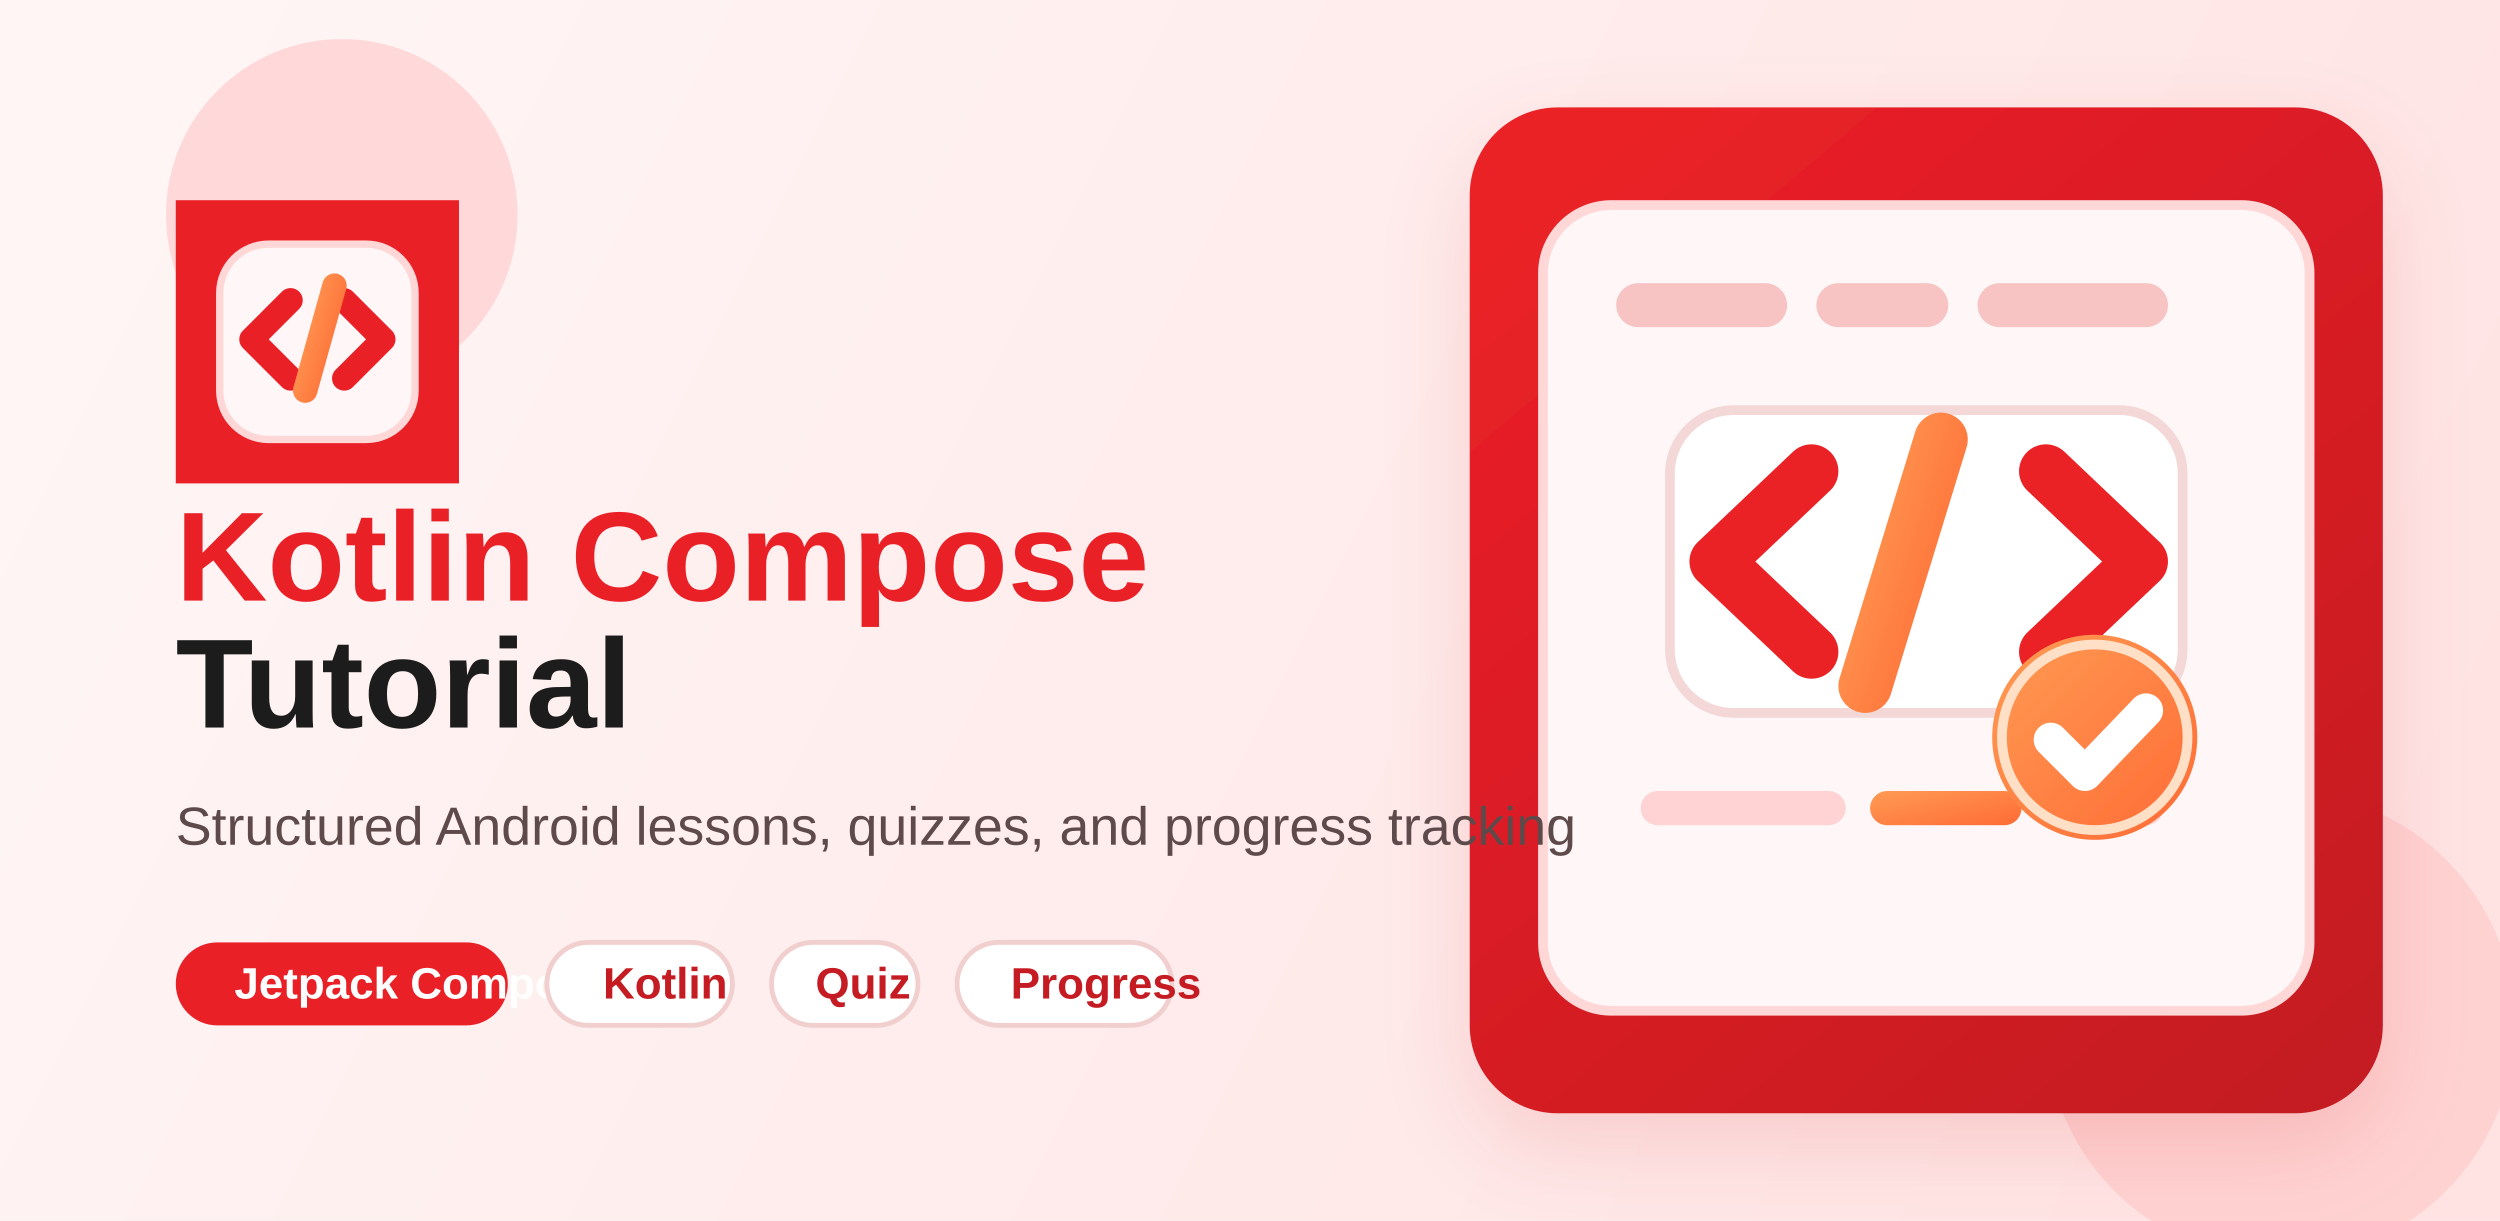
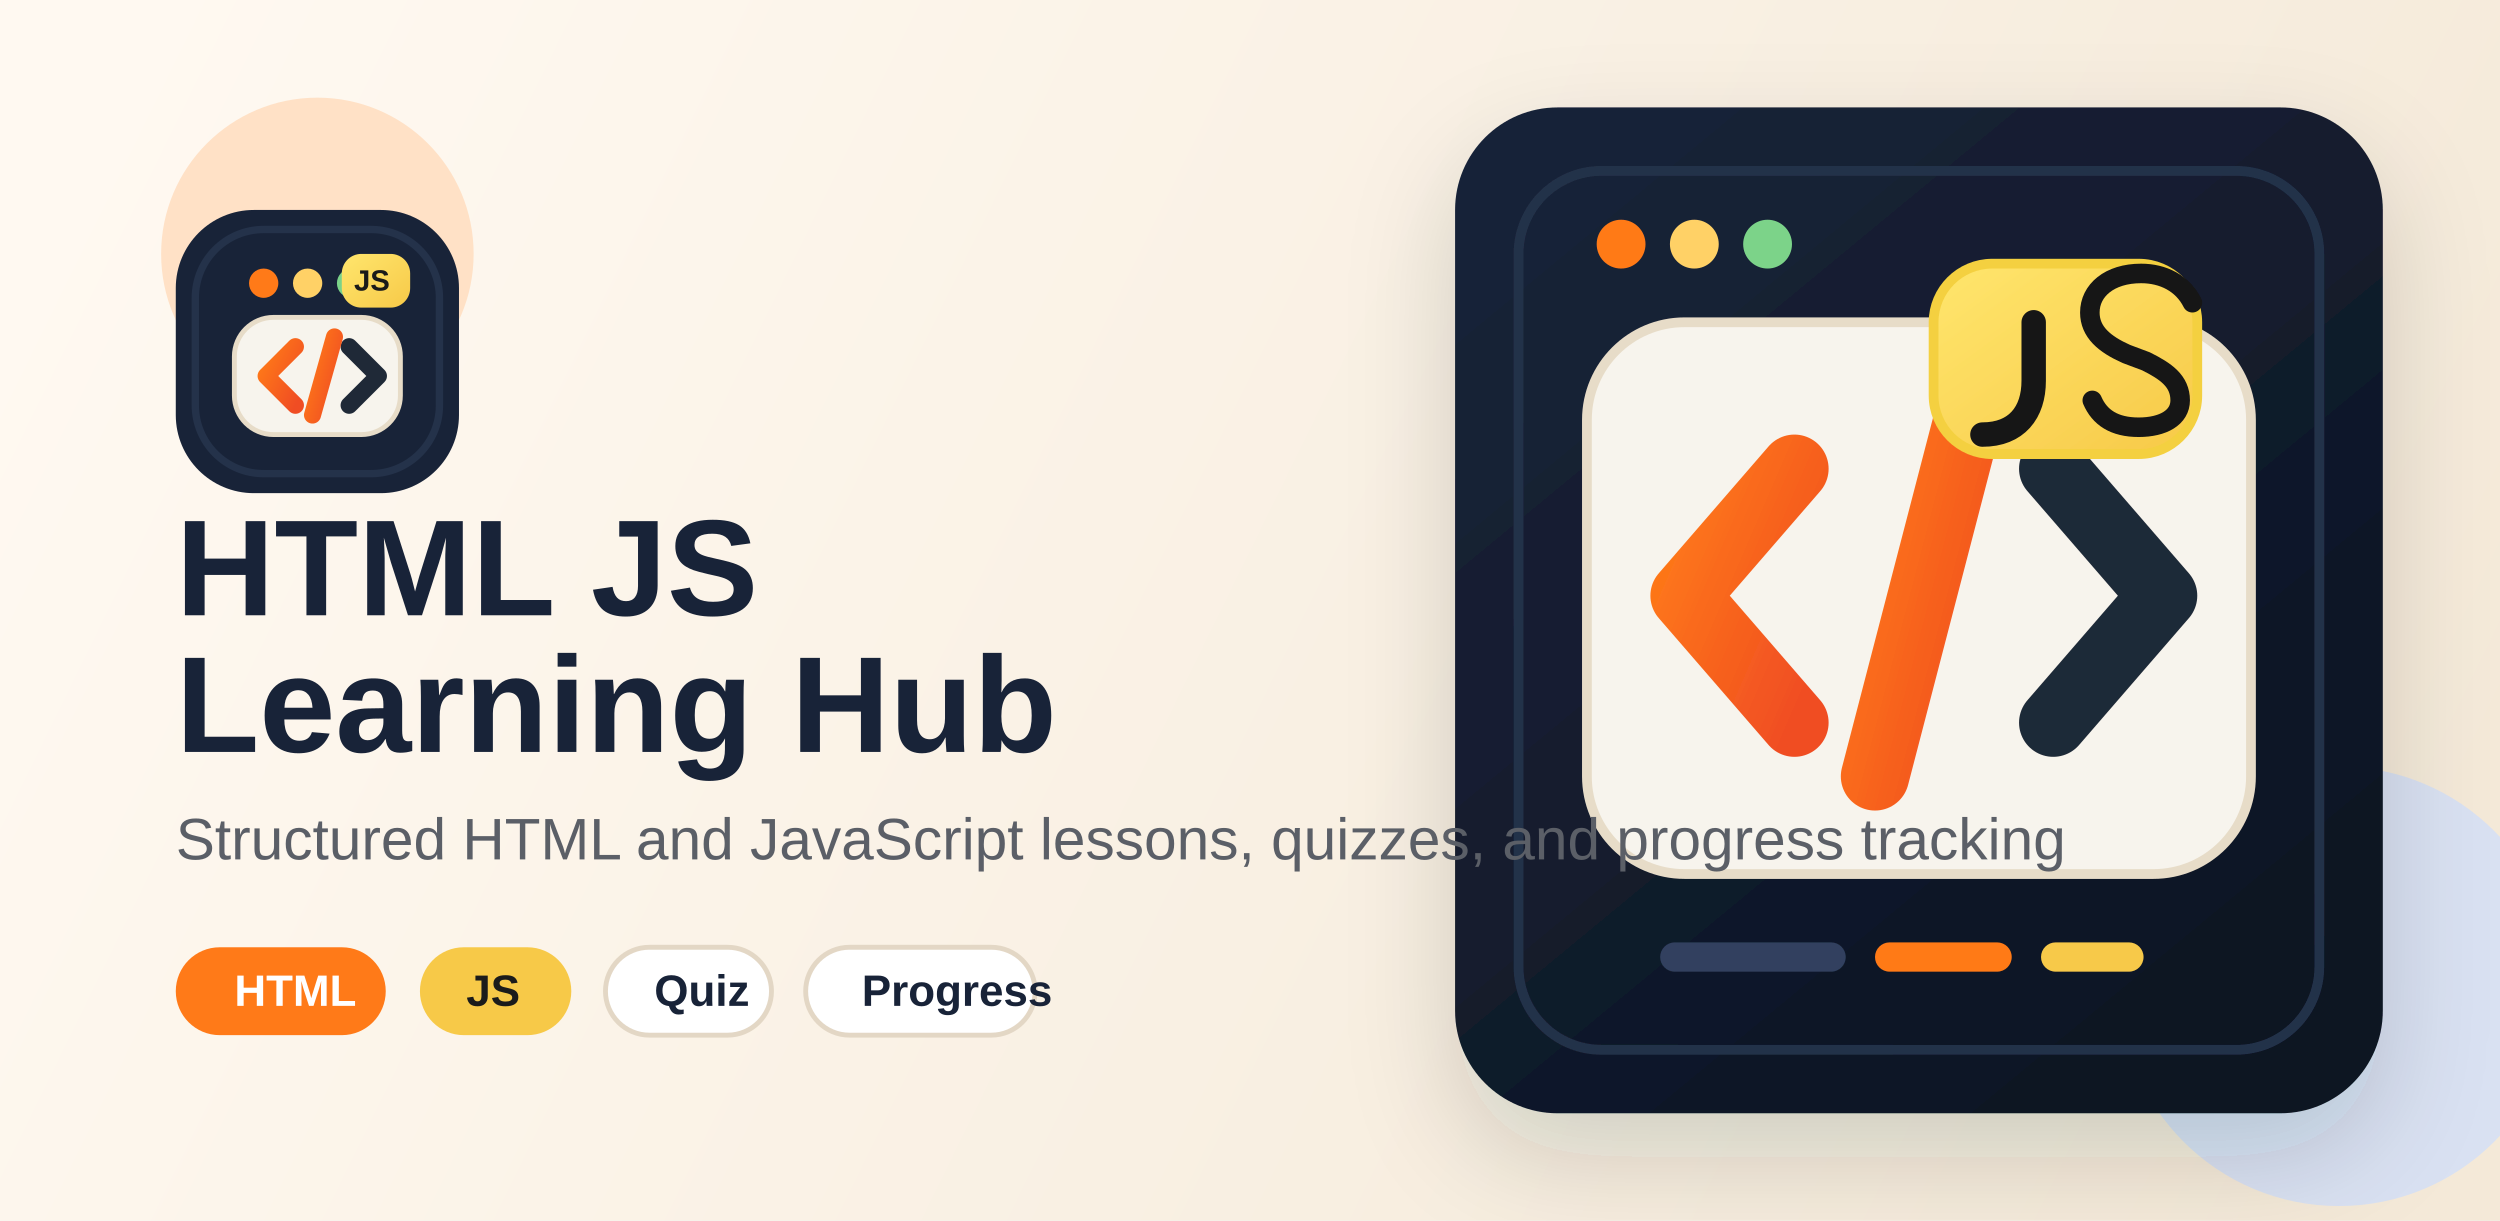
<svg xmlns="http://www.w3.org/2000/svg" width="1024" height="500" viewBox="0 0 1024 500" fill="none">
  <defs>
-     <linearGradient id="bg" x1="72" y1="34" x2="944" y2="470" gradientUnits="userSpaceOnUse">
-       <stop stop-color="#FFF5F5" />
-       <stop offset="1" stop-color="#FFE3E3" />
+     <linearGradient id="bg" x1="48" y1="28" x2="952" y2="472" gradientUnits="userSpaceOnUse">
+       <stop stop-color="#FFF9F1" />
+       <stop offset="1" stop-color="#F4E9D8" />
    </linearGradient>
-     <linearGradient id="panel" x1="650" y1="66" x2="960" y2="432" gradientUnits="userSpaceOnUse">
-       <stop stop-color="#EA2027" />
-       <stop offset="1" stop-color="#C41C22" />
+     <linearGradient id="panel" x1="650" y1="56" x2="970" y2="444" gradientUnits="userSpaceOnUse">
+       <stop stop-color="#182338" />
+       <stop offset="1" stop-color="#0B1220" />
    </linearGradient>
-     <linearGradient id="accent" x1="0" y1="0" x2="1" y2="1">
-       <stop stop-color="#FF9B54" />
-       <stop offset="1" stop-color="#FF6B35" />
+     <linearGradient id="html" x1="0" y1="0" x2="1" y2="1">
+       <stop stop-color="#FF7A18" />
+       <stop offset="1" stop-color="#F04D23" />
+     </linearGradient>
+     <linearGradient id="js" x1="0" y1="0" x2="1" y2="1">
+       <stop stop-color="#FFE66D" />
+       <stop offset="1" stop-color="#F7C948" />
    </linearGradient>
    <filter id="shadow" x="0" y="0" width="1024" height="500" filterUnits="userSpaceOnUse" color-interpolation-filters="sRGB">
-       <feDropShadow dx="0" dy="14" stdDeviation="18" flood-color="#C41C22" flood-opacity="0.12" />
+       <feDropShadow dx="0" dy="18" stdDeviation="22" flood-color="#182338" flood-opacity="0.16" />
    </filter>
  </defs>
-   <rect width="1024" height="500" rx="0" fill="url(#bg)" />
-   <circle cx="140" cy="88" r="72" fill="#FFD9D9" />
-   <circle cx="934" cy="420" r="96" fill="#FFD2D2" />
-   <circle cx="872" cy="96" r="52" fill="#FFE1C8" />
+   <rect width="1024" height="500" fill="url(#bg)" />
+   <circle cx="130" cy="104" r="64" fill="#FFE1C6" />
+   <circle cx="958" cy="404" r="90" fill="#D9E1F2" />
+   <circle cx="864" cy="88" r="42" fill="#FFF0B3" />
  <g filter="url(#shadow)">
-     <rect x="602" y="44" width="374" height="412" rx="36" fill="url(#panel)" />
-     <rect x="632" y="84" width="314" height="330" rx="28" fill="#FFF7F7" />
-     <rect x="632" y="84" width="314" height="330" rx="28" stroke="#FFD7D7" stroke-width="4" />
-     <rect x="662" y="116" width="70" height="18" rx="9" fill="#F7C3C3" />
-     <rect x="744" y="116" width="54" height="18" rx="9" fill="#F7C3C3" />
-     <rect x="810" y="116" width="78" height="18" rx="9" fill="#F7C3C3" />
-     <rect x="684" y="168" width="210" height="124" rx="26" fill="#FFFFFF" />
-     <rect x="684" y="168" width="210" height="124" rx="26" stroke="#F4D8D8" stroke-width="4" />
-     <path d="M742 193L703 230L742 267" stroke="#EA2027" stroke-width="22" stroke-linecap="round" stroke-linejoin="round" />
-     <path d="M838 193L877 230L838 267" stroke="#EA2027" stroke-width="22" stroke-linecap="round" stroke-linejoin="round" />
-     <path d="M795 180L764 281" stroke="url(#accent)" stroke-width="22" stroke-linecap="round" />
-     <rect x="672" y="324" width="84" height="14" rx="7" fill="#FFD3D3" />
-     <rect x="766" y="324" width="62" height="14" rx="7" fill="url(#accent)" />
-     <rect x="838" y="324" width="48" height="14" rx="7" fill="#FFD3D3" />
-     <circle cx="858" cy="302" r="42" fill="url(#accent)" />
-     <circle cx="858" cy="302" r="38" stroke="#FFE0C7" stroke-width="4" />
-     <path d="M840 303L854 317L879 291" stroke="#FFFFFF" stroke-width="14" stroke-linecap="round" stroke-linejoin="round" />
+     <rect x="596" y="44" width="380" height="412" rx="42" fill="url(#panel)" />
+     <rect x="622" y="70" width="328" height="360" rx="34" stroke="#24324A" stroke-width="4" />
+     <circle cx="664" cy="100" r="10" fill="#FF7A18" />
+     <circle cx="694" cy="100" r="10" fill="#FFD166" />
+     <circle cx="724" cy="100" r="10" fill="#7BD389" />
+     <rect x="650" y="132" width="272" height="226" rx="40" fill="#F7F4ED" />
+     <rect x="650" y="132" width="272" height="226" rx="40" stroke="#E7DCC8" stroke-width="4" />
+     <path d="M735 192L690 244L735 296" stroke="url(#html)" stroke-width="28" stroke-linecap="round" stroke-linejoin="round" />
+     <path d="M841 192L886 244L841 296" stroke="#1F2937" stroke-width="28" stroke-linecap="round" stroke-linejoin="round" />
+     <path d="M806 172L768 318" stroke="url(#html)" stroke-width="28" stroke-linecap="round" />
+     <g transform="translate(792 108)">
+       <rect x="0" y="0" width="108" height="78" rx="24" fill="url(#js)" />
+       <rect x="0" y="0" width="108" height="78" rx="24" stroke="#F4D03F" stroke-width="4" />
+       <path d="M41 24V48C41 61 34 70 20 70" stroke="#151515" stroke-width="10" stroke-linecap="round" />
+       <path d="M65 56C68 63 74 67 84 67C94 67 101 63 101 56C101 48 95 44 87 40L79 37C70 33 64 28 64 20C64 11 72 4 85 4C94 4 102 8 106 16" stroke="#151515" stroke-width="8" stroke-linecap="round" />
+     </g>
+     <rect x="680" y="386" width="76" height="12" rx="6" fill="#30415F" />
+     <rect x="768" y="386" width="56" height="12" rx="6" fill="#FF7A18" />
+     <rect x="836" y="386" width="42" height="12" rx="6" fill="#F7C948" />
  </g>
  <g>
-     <rect x="72" y="82" width="116" height="116" fill="#EA2027" />
-     <rect x="90" y="100" width="80" height="80" rx="20" fill="#FFF7F7" />
-     <rect x="90" y="100" width="80" height="80" rx="20" stroke="#FFD7D7" stroke-width="3" />
-     <path d="M119 123L103 139L119 155" stroke="#EA2027" stroke-width="10" stroke-linecap="round" stroke-linejoin="round" />
-     <path d="M141 123L157 139L141 155" stroke="#EA2027" stroke-width="10" stroke-linecap="round" stroke-linejoin="round" />
-     <path d="M137 117L125 160" stroke="url(#accent)" stroke-width="10" stroke-linecap="round" />
+     <rect x="72" y="86" width="116" height="116" rx="32" fill="#182338" />
+     <rect x="80" y="94" width="100" height="100" rx="28" stroke="#24324A" stroke-width="3" />
+     <circle cx="108" cy="116" r="6" fill="#FF7A18" />
+     <circle cx="126" cy="116" r="6" fill="#FFD166" />
+     <circle cx="144" cy="116" r="6" fill="#7BD389" />
+     <rect x="96" y="130" width="68" height="48" rx="16" fill="#F7F4ED" />
+     <rect x="96" y="130" width="68" height="48" rx="16" stroke="#E7DCC8" stroke-width="2" />
+     <path d="M121 142L109 154L121 166" stroke="url(#html)" stroke-width="7" stroke-linecap="round" stroke-linejoin="round" />
+     <path d="M143 142L155 154L143 166" stroke="#1F2937" stroke-width="7" stroke-linecap="round" stroke-linejoin="round" />
+     <path d="M137 138L128 170" stroke="url(#html)" stroke-width="7" stroke-linecap="round" />
+     <rect x="140" y="104" width="28" height="22" rx="8" fill="url(#js)" />
+     <text x="145" y="119" fill="#1A1A1A" font-family="Arial, Helvetica, sans-serif" font-size="12" font-weight="700">JS</text>
  </g>
  <g>
-     <text x="72" y="246" fill="#EA2027" font-family="Arial, Helvetica, sans-serif" font-size="52" font-weight="700">Kotlin Compose</text>
-     <text x="72" y="298" fill="#1C1C1C" font-family="Arial, Helvetica, sans-serif" font-size="52" font-weight="700">Tutorial</text>
-     <text x="72" y="346" fill="#5E4A4A" font-family="Arial, Helvetica, sans-serif" font-size="22" font-weight="400">Structured Android lessons, quizzes, and progress tracking</text>
+     <text x="72" y="252" fill="#182338" font-family="Arial, Helvetica, sans-serif" font-size="56" font-weight="700">HTML JS</text>
+     <text x="72" y="308" fill="#182338" font-family="Arial, Helvetica, sans-serif" font-size="56" font-weight="700">Learning Hub</text>
+     <text x="72" y="352" fill="#5B5F67" font-family="Arial, Helvetica, sans-serif" font-size="24" font-weight="400">Structured HTML and JavaScript lessons, quizzes, and progress tracking</text>
  </g>
  <g>
-     <rect x="72" y="386" width="136" height="34" rx="17" fill="#EA2027" />
-     <text x="96" y="409" fill="#FFFFFF" font-family="Arial, Helvetica, sans-serif" font-size="18" font-weight="700">Jetpack Compose</text>
-     <rect x="224" y="386" width="76" height="34" rx="17" fill="#FFFFFF" />
-     <rect x="224" y="386" width="76" height="34" rx="17" stroke="#F1CFCF" stroke-width="2" />
-     <text x="247" y="409" fill="#C41C22" font-family="Arial, Helvetica, sans-serif" font-size="18" font-weight="700">Kotlin</text>
-     <rect x="316" y="386" width="60" height="34" rx="17" fill="#FFFFFF" />
-     <rect x="316" y="386" width="60" height="34" rx="17" stroke="#F1CFCF" stroke-width="2" />
-     <text x="334" y="409" fill="#C41C22" font-family="Arial, Helvetica, sans-serif" font-size="18" font-weight="700">Quiz</text>
-     <rect x="392" y="386" width="88" height="34" rx="17" fill="#FFFFFF" />
-     <rect x="392" y="386" width="88" height="34" rx="17" stroke="#F1CFCF" stroke-width="2" />
-     <text x="414" y="409" fill="#C41C22" font-family="Arial, Helvetica, sans-serif" font-size="18" font-weight="700">Progress</text>
+     <rect x="72" y="388" width="86" height="36" rx="18" fill="#FF7A18" />
+     <text x="96" y="412" fill="#FFFFFF" font-family="Arial, Helvetica, sans-serif" font-size="18" font-weight="700">HTML</text>
+     <rect x="172" y="388" width="62" height="36" rx="18" fill="#F7C948" />
+     <text x="191" y="412" fill="#1B1B1B" font-family="Arial, Helvetica, sans-serif" font-size="18" font-weight="700">JS</text>
+     <rect x="248" y="388" width="68" height="36" rx="18" fill="#FFFFFF" />
+     <rect x="248" y="388" width="68" height="36" rx="18" stroke="#E3D7C5" stroke-width="2" />
+     <text x="268" y="412" fill="#182338" font-family="Arial, Helvetica, sans-serif" font-size="18" font-weight="700">Quiz</text>
+     <rect x="330" y="388" width="94" height="36" rx="18" fill="#FFFFFF" />
+     <rect x="330" y="388" width="94" height="36" rx="18" stroke="#E3D7C5" stroke-width="2" />
+     <text x="353" y="412" fill="#182338" font-family="Arial, Helvetica, sans-serif" font-size="18" font-weight="700">Progress</text>
  </g>
</svg>
